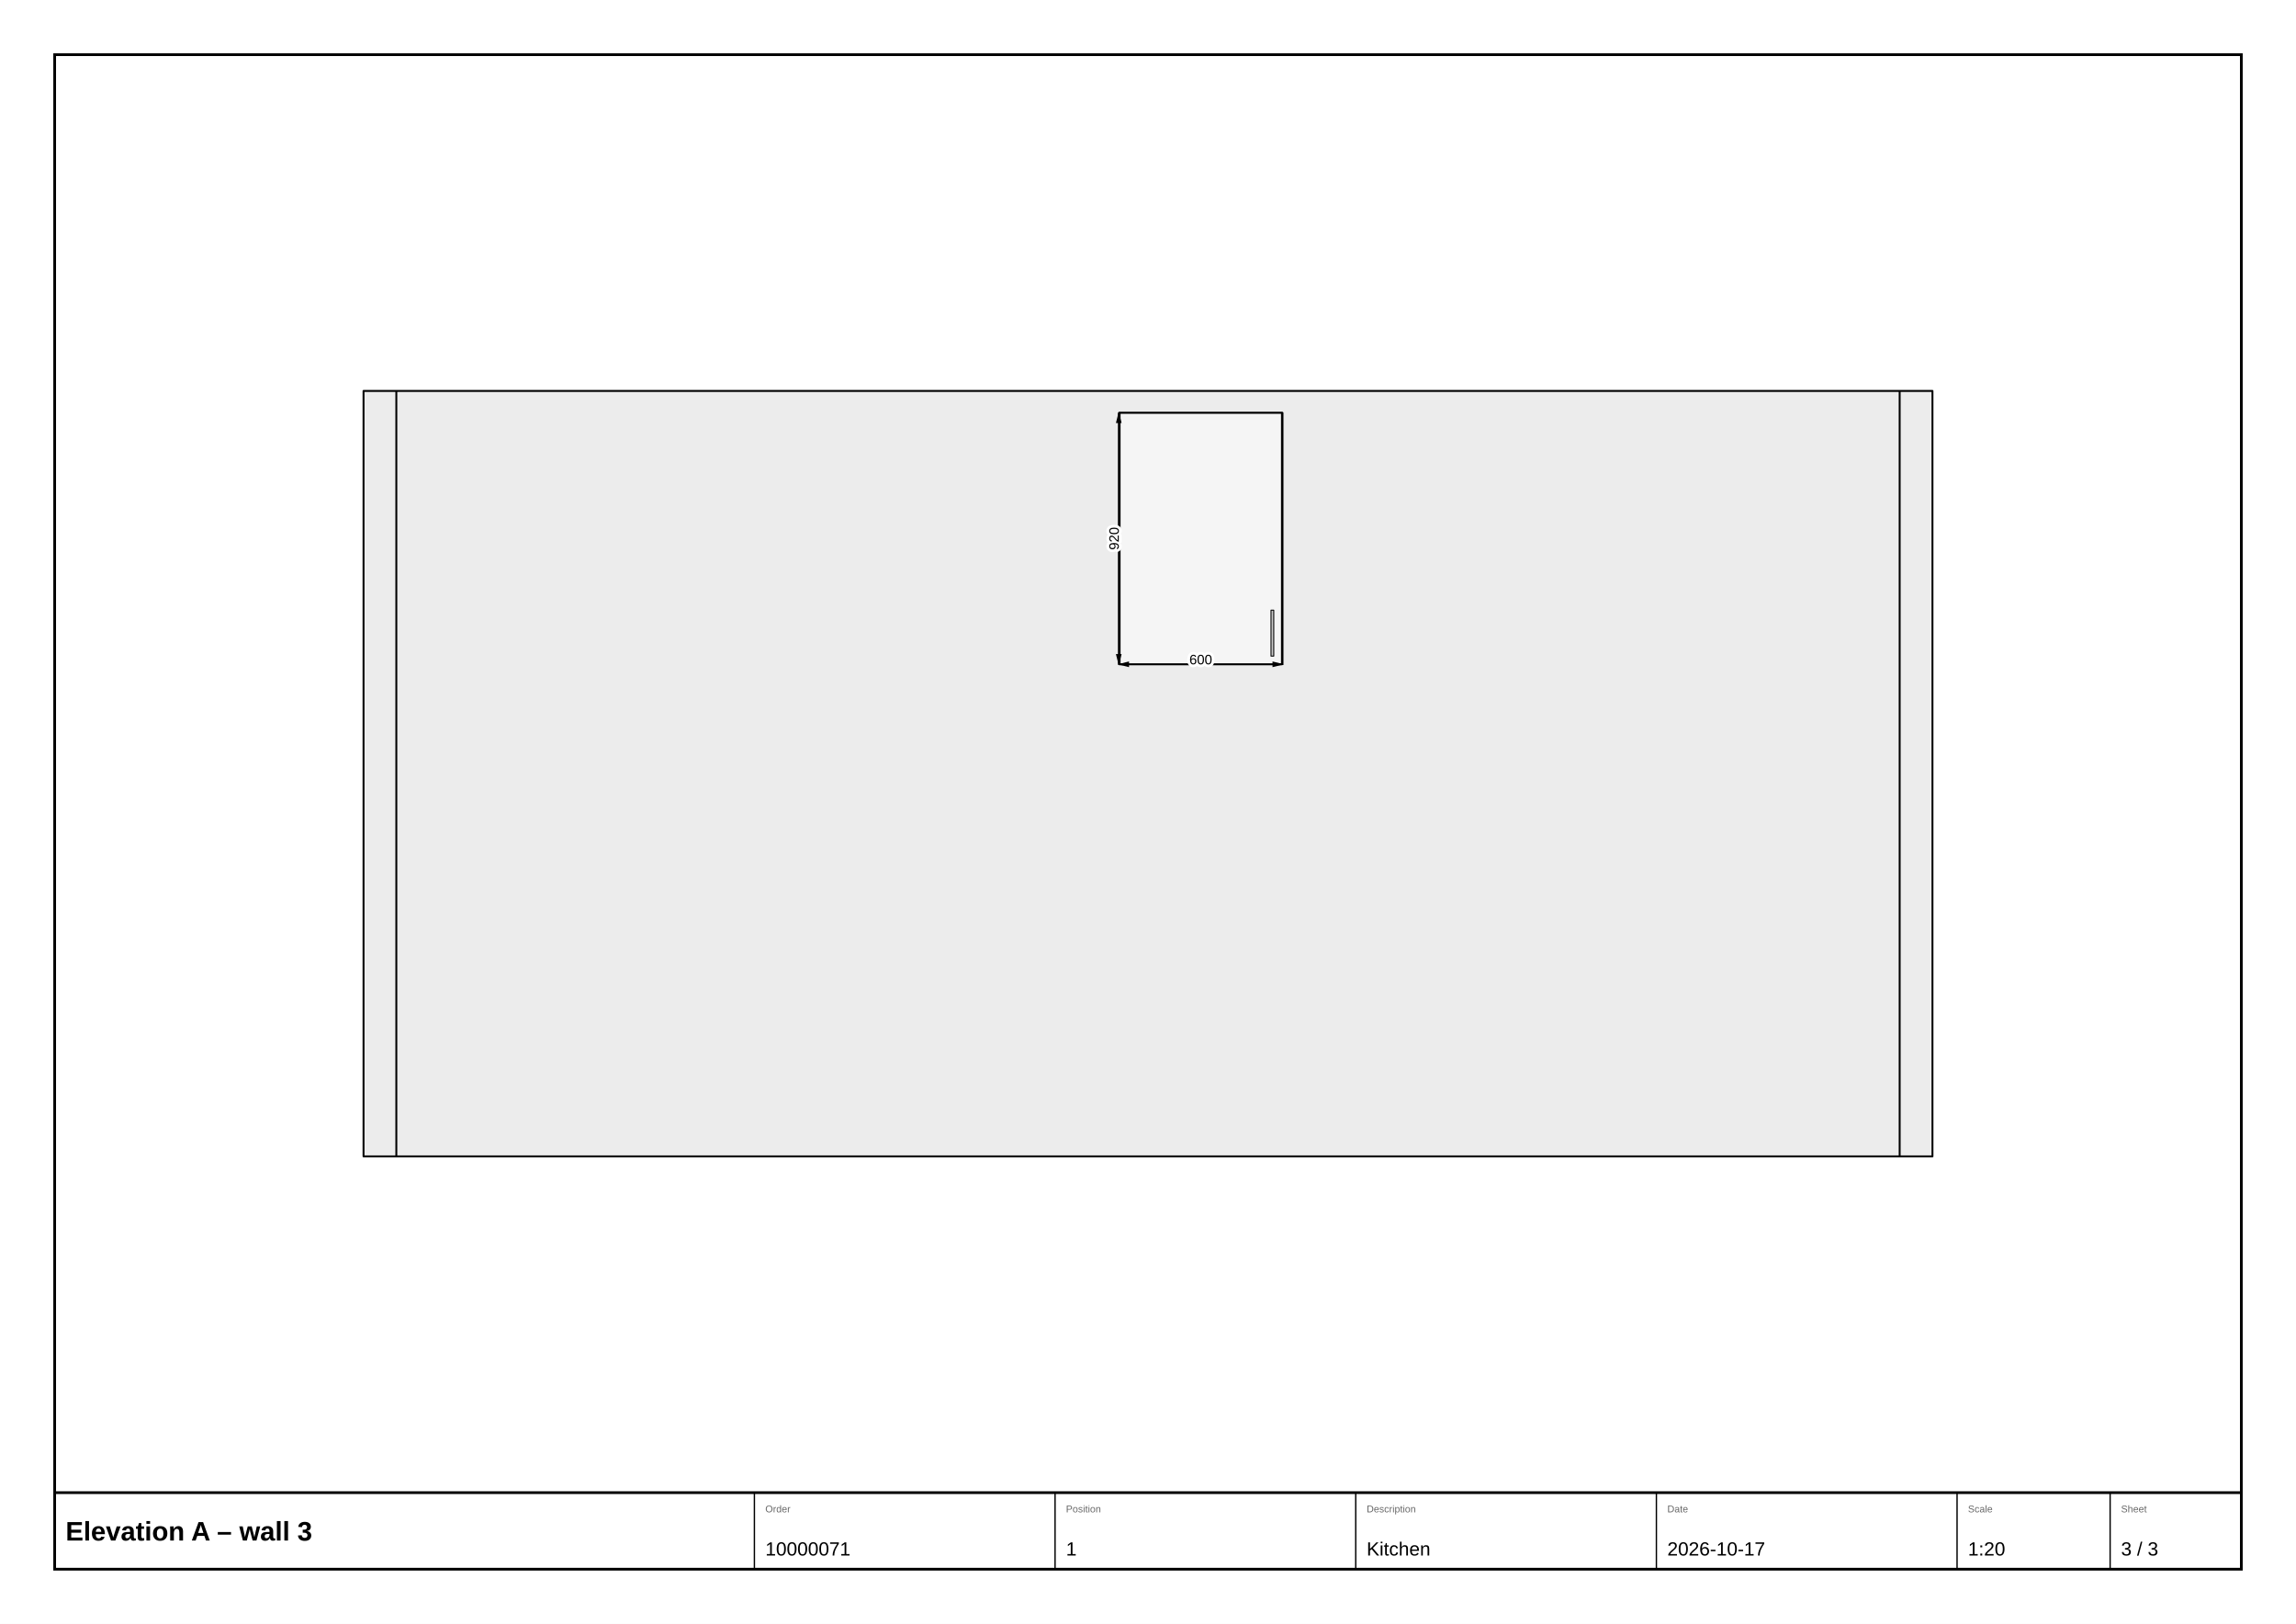
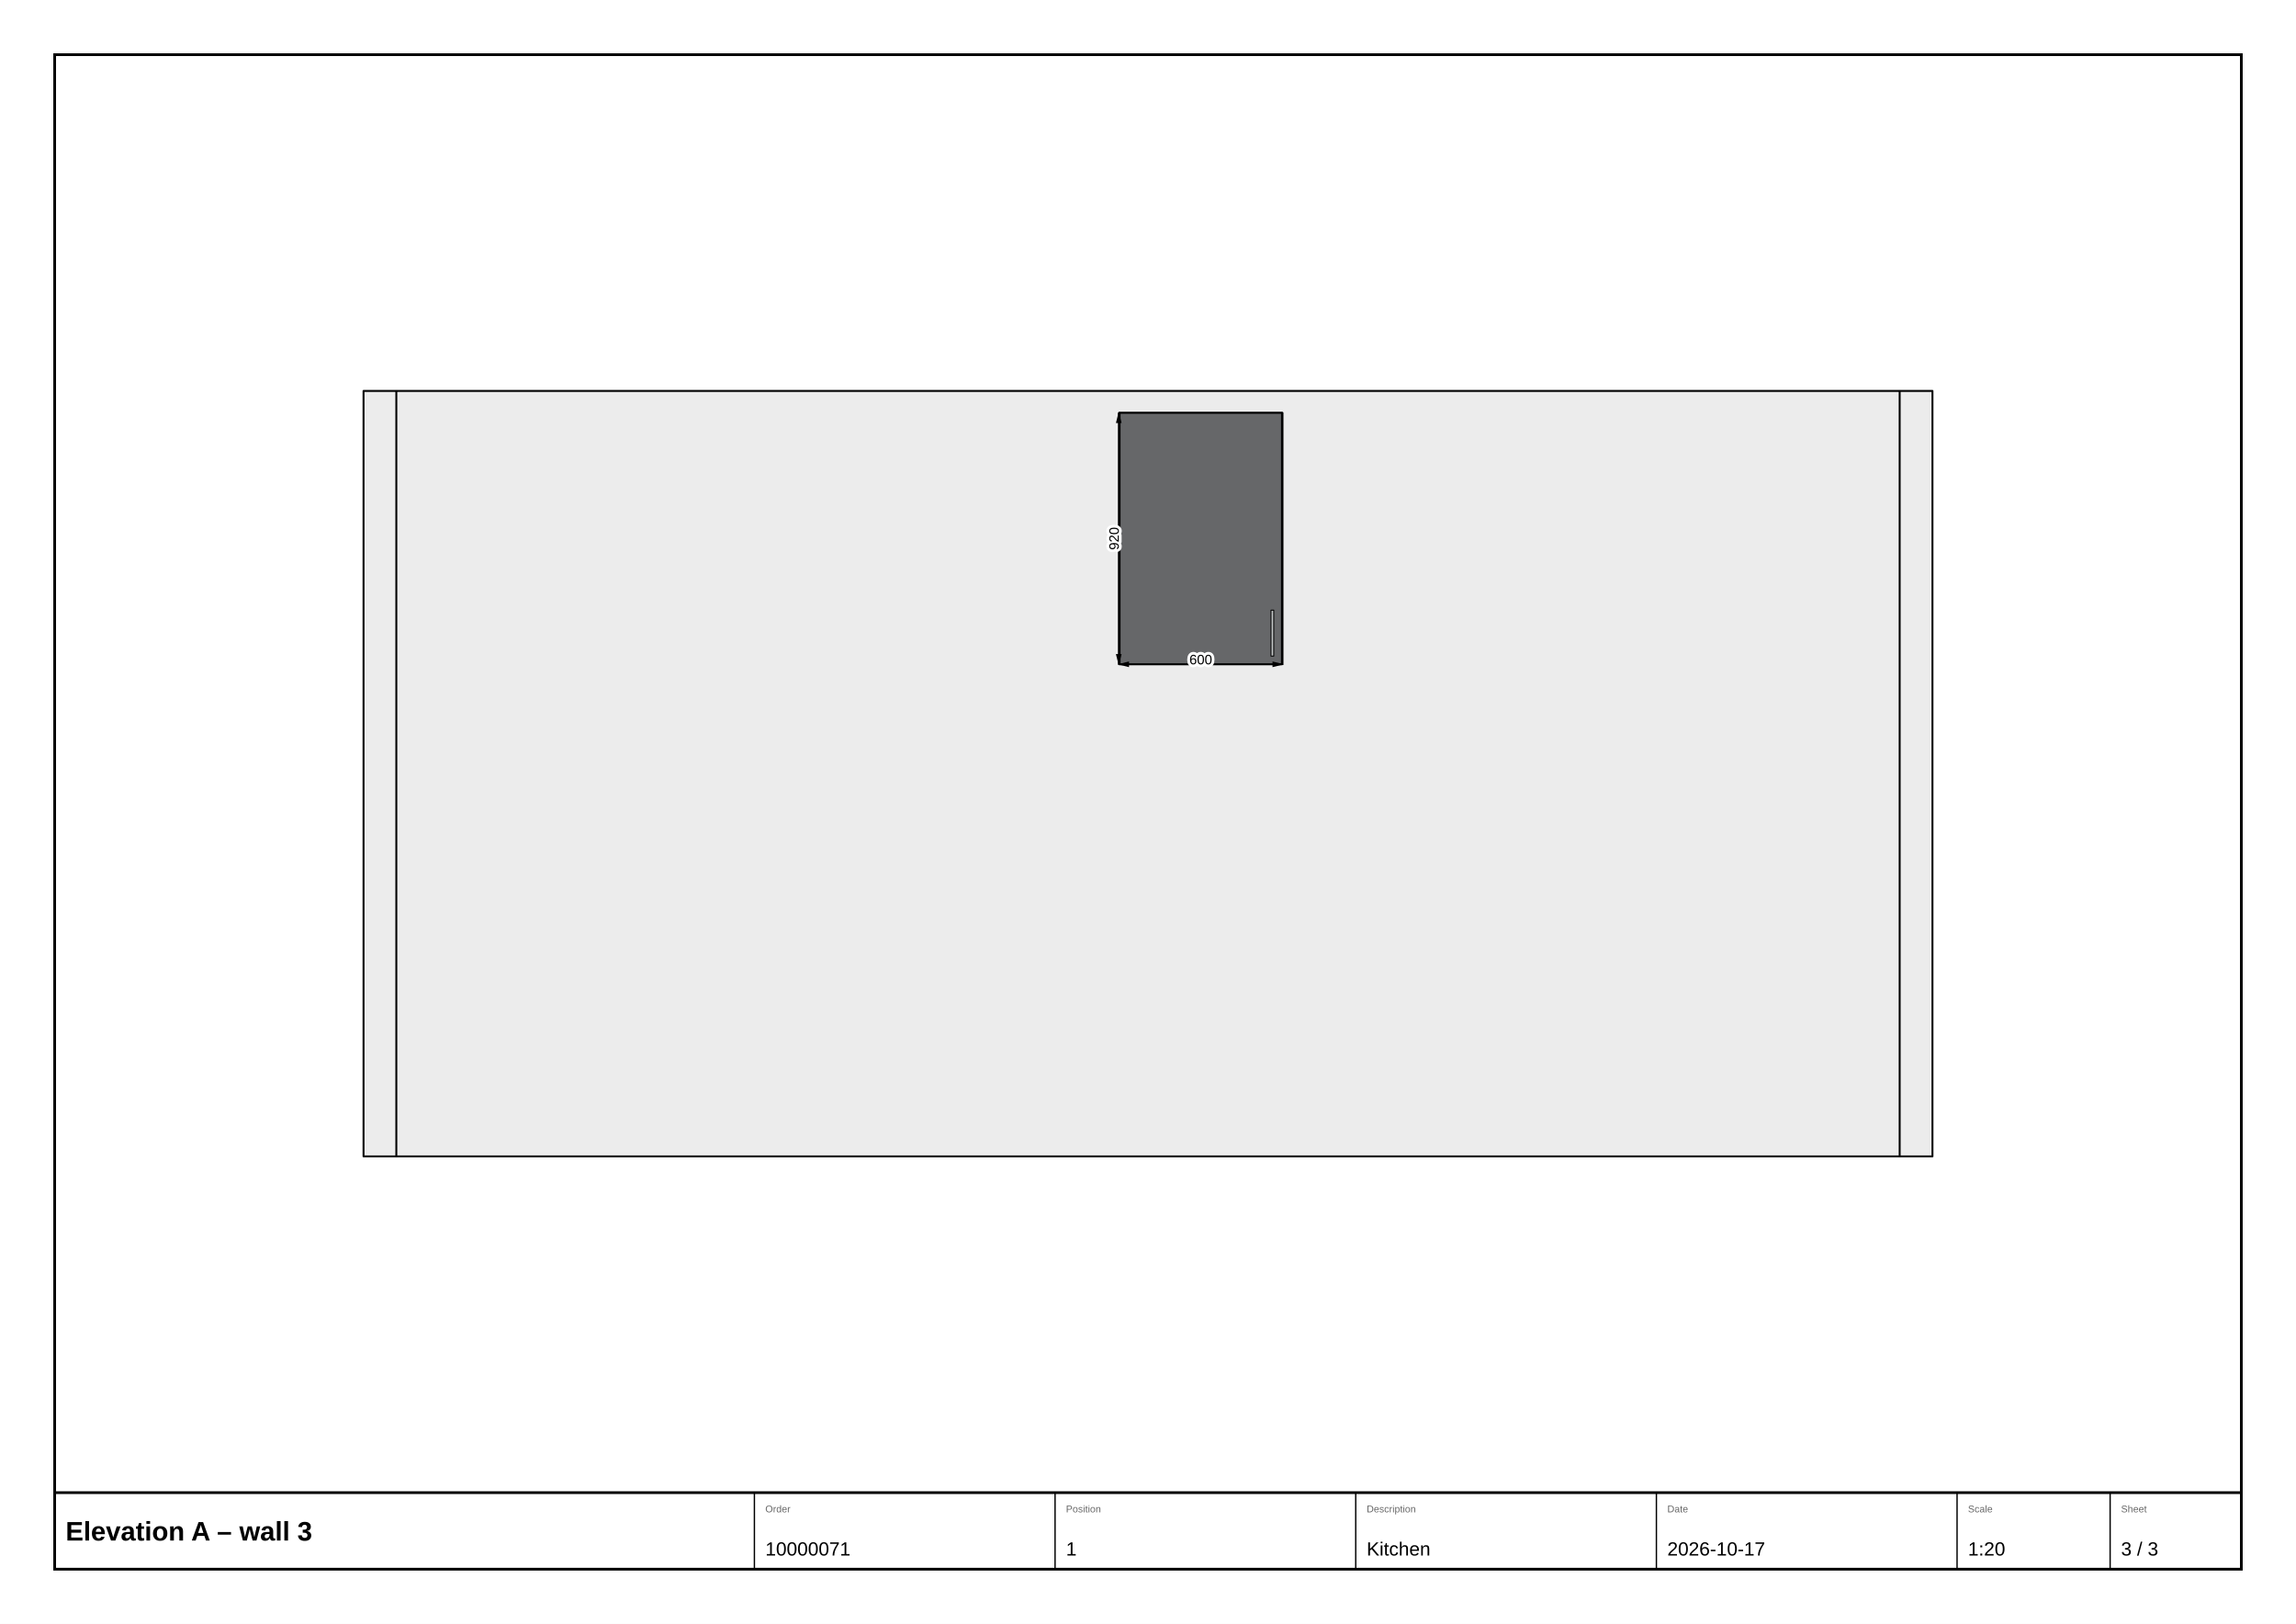
<svg xmlns="http://www.w3.org/2000/svg" width="420mm" height="297mm" viewBox="0 0 420 297" font-family="Arial, Helvetica, sans-serif">
  <rect width="420" height="297" fill="#ffffff" />
  <g class="view" transform="translate(62.333 67.333) scale(0.05) translate(888.33 2883.33)">
    <g class="fills" fill-rule="evenodd">
      <path d="M4815.0 0.0L-685.0 0.0L-685.0 -2800.0L4815.0 -2800.0Z" fill="#ececec" />
      <path d="M-685.0 0.0L-805.0 0.0L-805.0 -2800.0L-685.0 -2800.0Z" fill="#ececec" />
      <path d="M4935.0 0.0L4815.0 0.0L4815.0 -2800.0L4935.0 -2800.0Z" fill="#ececec" />
-       <path d="M1967.1 -1814.5L2549.1 -1814.5L2549.1 -2705.5L1967.1 -2705.5Z" fill="#ffffff" />
-       <path d="M1969.7 -2011.8L1990.4 -2011.8L1990.4 -2032.8L1969.7 -2032.8Z" fill="#c8c8c8" />
-       <path d="M2545.5 -2011.8L2524.8 -2011.8L2524.8 -2032.8L2545.5 -2032.8Z" fill="#c8c8c8" />
-       <path d="M1969.7 -2236.0L1990.4 -2236.0L1990.4 -2257.0L1969.7 -2257.0Z" fill="#c8c8c8" />
-       <path d="M2545.5 -2236.0L2524.8 -2236.0L2524.8 -2257.0L2545.5 -2257.0Z" fill="#c8c8c8" />
-       <path d="M1969.7 -2460.3L1990.4 -2460.3L1990.4 -2481.3L1969.7 -2481.3Z" fill="#c8c8c8" />
-       <path d="M2545.5 -2460.3L2524.8 -2460.3L2524.8 -2481.3L2545.5 -2481.3Z" fill="#c8c8c8" />
-       <path d="M1969.7 -2011.8L1990.4 -2011.8L1990.4 -2032.8L1969.7 -2032.8Z" fill="#c8c8c8" />
-       <path d="M2545.5 -2011.8L2524.8 -2011.8L2524.8 -2032.8L2545.5 -2032.8Z" fill="#c8c8c8" />
-       <path d="M1969.7 -2236.0L1990.4 -2236.0L1990.4 -2257.0L1969.7 -2257.0Z" fill="#c8c8c8" />
-       <path d="M2545.5 -2236.0L2524.8 -2236.0L2524.8 -2257.0L2545.5 -2257.0Z" fill="#c8c8c8" />
-       <path d="M1969.7 -2460.3L1990.4 -2460.3L1990.4 -2481.3L1969.7 -2481.3Z" fill="#c8c8c8" />
-       <path d="M2545.5 -2460.3L2524.8 -2460.3L2524.8 -2481.3L2545.5 -2481.3Z" fill="#c8c8c8" />
-       <path d="M1977.1 -1800.5L2539.1 -1800.5L2539.1 -1819.5L1977.1 -1819.5Z" fill="#ffffff" />
-       <path d="M1977.1 -2700.5L2539.1 -2700.5L2539.1 -2719.5L1977.1 -2719.5Z" fill="#ffffff" />
-       <path d="M1958.1 -1800.0L1977.1 -1800.0L1977.1 -2720.0L1958.1 -2720.0Z" fill="#ffffff" />
-       <path d="M2539.1 -1800.0L2558.1 -1800.0L2558.1 -2720.0L2539.1 -2720.0Z" fill="#ffffff" />
-       <path d="M1977.6 -2027.8L2538.6 -2027.8L2538.6 -2043.8L1977.6 -2043.8Z" fill="#ffffff" />
-       <path d="M1977.6 -2252.0L2538.6 -2252.0L2538.6 -2268.0L1977.6 -2268.0Z" fill="#ffffff" />
-       <path d="M1977.6 -2476.3L2538.6 -2476.3L2538.6 -2492.3L1977.6 -2492.3Z" fill="#ffffff" />
-       <path d="M1961.1 -1800.0L2555.1 -1800.0L2555.1 -2720.0L1961.1 -2720.0Z" fill="#f5f5f5" />
-       <path d="M2515.1 -1998.0L2515.1 -1830.0L2525.1 -1830.0L2525.1 -1998.0Z" fill="#c8c8c8" />
+       <path d="M1967.1 -1814.5L2549.1 -1814.5L2549.1 -2705.5L1967.1 -2705.5Z" fill="#d1d2cf" />
+       <path d="M1969.7 -2011.8L1990.4 -2011.8L1990.4 -2032.8L1969.7 -2032.8Z" fill="#c0c3c4" />
+       <path d="M2545.5 -2011.8L2524.8 -2011.8L2524.8 -2032.8L2545.5 -2032.8Z" fill="#c0c3c4" />
+       <path d="M1969.7 -2236.0L1990.4 -2236.0L1990.4 -2257.0L1969.7 -2257.0Z" fill="#c0c3c4" />
+       <path d="M2545.5 -2236.0L2524.8 -2236.0L2524.8 -2257.0L2545.5 -2257.0Z" fill="#c0c3c4" />
+       <path d="M1969.7 -2460.3L1990.4 -2460.3L1990.4 -2481.3L1969.7 -2481.3Z" fill="#c0c3c4" />
+       <path d="M2545.5 -2460.3L2524.8 -2460.3L2524.8 -2481.3L2545.5 -2481.3Z" fill="#c0c3c4" />
+       <path d="M1969.7 -2011.8L1990.4 -2011.8L1990.4 -2032.8L1969.7 -2032.8Z" fill="#c0c3c4" />
+       <path d="M2545.5 -2011.8L2524.8 -2011.8L2524.8 -2032.8L2545.5 -2032.8Z" fill="#c0c3c4" />
+       <path d="M1969.7 -2236.0L1990.4 -2236.0L1990.4 -2257.0L1969.7 -2257.0Z" fill="#c0c3c4" />
+       <path d="M2545.5 -2236.0L2524.8 -2236.0L2524.8 -2257.0L2545.5 -2257.0Z" fill="#c0c3c4" />
+       <path d="M1969.7 -2460.3L1990.4 -2460.3L1990.4 -2481.3L1969.7 -2481.3Z" fill="#c0c3c4" />
+       <path d="M2545.5 -2460.3L2524.8 -2460.3L2524.8 -2481.3L2545.5 -2481.3Z" fill="#c0c3c4" />
+       <path d="M1977.1 -1800.5L2539.1 -1800.5L2539.1 -1819.5L1977.1 -1819.5Z" fill="#666769" />
+       <path d="M1977.1 -2700.5L2539.1 -2700.5L2539.1 -2719.5L1977.1 -2719.5Z" fill="#666769" />
+       <path d="M1958.1 -1800.0L1977.1 -1800.0L1977.1 -2720.0L1958.1 -2720.0Z" fill="#666769" />
+       <path d="M2539.1 -1800.0L2558.1 -1800.0L2558.1 -2720.0L2539.1 -2720.0Z" fill="#666769" />
+       <path d="M1977.6 -2027.8L2538.6 -2027.8L2538.6 -2043.8L1977.6 -2043.8Z" fill="#d1d2cf" />
+       <path d="M1977.6 -2252.0L2538.6 -2252.0L2538.6 -2268.0L1977.6 -2268.0Z" fill="#d1d2cf" />
+       <path d="M1977.6 -2476.3L2538.6 -2476.3L2538.6 -2492.3L1977.6 -2492.3Z" fill="#d1d2cf" />
+       <path d="M1961.1 -1800.0L2555.1 -1800.0L2555.1 -2720.0L1961.1 -2720.0Z" fill="#666769" />
+       <path d="M2515.1 -1998.0L2515.1 -1830.0L2525.1 -1830.0L2525.1 -1998.0Z" fill="#c0c3c4" />
    </g>
    <g class="hidden-lines" fill="none" stroke="#000000" stroke-linecap="round" />
    <g class="lines" fill="none" stroke="#000000" stroke-linecap="round" stroke-linejoin="round">
      <path class="wall-elevation" stroke-width="7.0" d="M-805.0 0.0L4935.0 0.0M-805.0 -2800.0L4935.0 -2800.0M4815.0 0.0L4815.0 -2800.0M-685.0 0.0L-685.0 -2800.0M-805.0 0.0L-805.0 -2800.0M4935.0 0.0L4935.0 -2800.0" />
      <path class="front" stroke-width="7.0" d="M1961.1 -1800.0L2555.1 -1800.0M1961.1 -2720.0L2555.1 -2720.0M1961.1 -1800.0L1961.1 -2720.0M2555.1 -1800.0L2555.1 -2720.0" />
      <path class="carcass" stroke-width="5.0" d="M1958.1 -1800.0L1961.1 -1800.0M2555.1 -1800.0L2558.1 -1800.0M1958.1 -1800.0L1958.1 -2720.0M1958.1 -2720.0L1961.1 -2720.0M2555.1 -2720.0L2558.1 -2720.0M2558.1 -1800.0L2558.1 -2720.0" />
      <path class="hardware" stroke-width="3.6" d="M2515.1 -1830.0L2515.1 -1998.0M2515.1 -1998.0L2525.1 -1998.0M2515.1 -1830.0L2525.1 -1830.0M2525.1 -1830.0L2525.1 -1998.0" />
    </g>
    <g class="annotations" transform="translate(-805 -2800) scale(2.083333)">
      <g>
        <defs>
          <marker markerWidth="20" markerHeight="10" markerUnits="userSpaceOnUse" orient="auto-start-reverse" refY="5" viewBox="0 0 20 10" id="arrowStart" refX="18">
            <path d="M0,0 L0,10 L20,5 z" fill="context-stroke" />
          </marker>
          <marker markerWidth="20" markerHeight="10" markerUnits="userSpaceOnUse" orient="auto" refY="5" viewBox="0 0 20 10" id="arrowEnd" refX="18">
            <path d="M0,0 L0,10 L20,5 z" fill="context-stroke" />
          </marker>
          <marker markerWidth="20" markerHeight="10" markerUnits="userSpaceOnUse" orient="auto-start-reverse" refY="5" viewBox="0 0 20 10" id="arrowStartOpposite" refX="2">
            <path d="M0,0 L0,10 L20,5 z" fill="context-stroke" transform="translate(20, 0) scale(-1, 1)" />
          </marker>
          <marker markerWidth="20" markerHeight="10" markerUnits="userSpaceOnUse" orient="auto" refY="5" viewBox="0 0 20 10" id="arrowEndOpposite" refX="2">
            <path d="M0,0 L0,10 L20,5 z" fill="context-stroke" transform="translate(20, 0) scale(-1, 1)" />
          </marker>
        </defs>
        <path d="M 1326.27 38.4 L 1614.27 38.4 L 1614.27 38.4 L 1326.27 38.4 Z M 1326.27 38.4 L 1614.27 38.4 Z M 1614.27 38.4 L 1326.27 38.4 Z" fill="rgb(112, 112, 112)" stroke="#000000" stroke-width="2" />
        <g>
          <line x1="1326.27" y1="480" x2="1614.27" y2="480" stroke="black" stroke-width="2" marker-start="url(#arrowStart)" marker-end="url(#arrowEnd)" />
          <line x1="1326.27" y1="38.4" x2="1326.27" y2="480" stroke="black" stroke-width="2" marker-start="url(#arrowStart)" marker-end="url(#arrowEnd)" />
          <text x="1470.27" y="480" fill="black" font-size="24" font-family="Arial" stroke="white" stroke-width="10" paint-order="stroke" text-anchor="middle" stroke-linejoin="round" alignment-baseline="middle" transform="rotate(0, 1470.27, 480)">600</text>
          <text x="1326.27" y="259.2" fill="black" font-size="24" font-family="Arial" stroke="white" stroke-width="10" paint-order="stroke" text-anchor="middle" stroke-linejoin="round" alignment-baseline="middle" transform="rotate(270, 1326.27, 259.2)">920</text>
        </g>
      </g>
    </g>
  </g>
  <g class="title-block" fill="none" stroke="#000000">
    <rect x="10.00" y="10.00" width="400.00" height="277.00" stroke-width="0.5" />
    <path d="M10.00 273.00h400.00" stroke-width="0.5" />
    <path d="M138.00 273.00v14.00" stroke-width="0.25" />
    <path d="M193.00 273.00v14.00" stroke-width="0.25" />
    <path d="M248.00 273.00v14.00" stroke-width="0.25" />
    <path d="M303.00 273.00v14.00" stroke-width="0.25" />
    <path d="M358.00 273.00v14.00" stroke-width="0.25" />
    <path d="M386.00 273.00v14.00" stroke-width="0.25" />
  </g>
  <g class="title-block-text" fill="#000000">
    <g font-size="1.8" fill="#666666">
      <text x="140.00" y="276.60">Order</text>
      <text x="195.00" y="276.60">Position</text>
      <text x="250.00" y="276.60">Description</text>
      <text x="305.00" y="276.60">Date</text>
      <text x="360.00" y="276.60">Scale</text>
      <text x="388.00" y="276.60">Sheet</text>
    </g>
    <text x="12.00" y="281.76" font-size="4.90" font-weight="bold">Elevation A – wall 3</text>
    <text x="140.00" y="284.50" font-size="3.50">10000071</text>
    <text x="195.00" y="284.50" font-size="3.50">1</text>
    <text x="250.00" y="284.50" font-size="3.50">Kitchen</text>
    <text x="305.00" y="284.50" font-size="3.50">2026-10-17</text>
    <text x="360.00" y="284.50" font-size="3.50">1:20</text>
    <text x="388.00" y="284.50" font-size="3.50">3 / 3</text>
  </g>
</svg>
